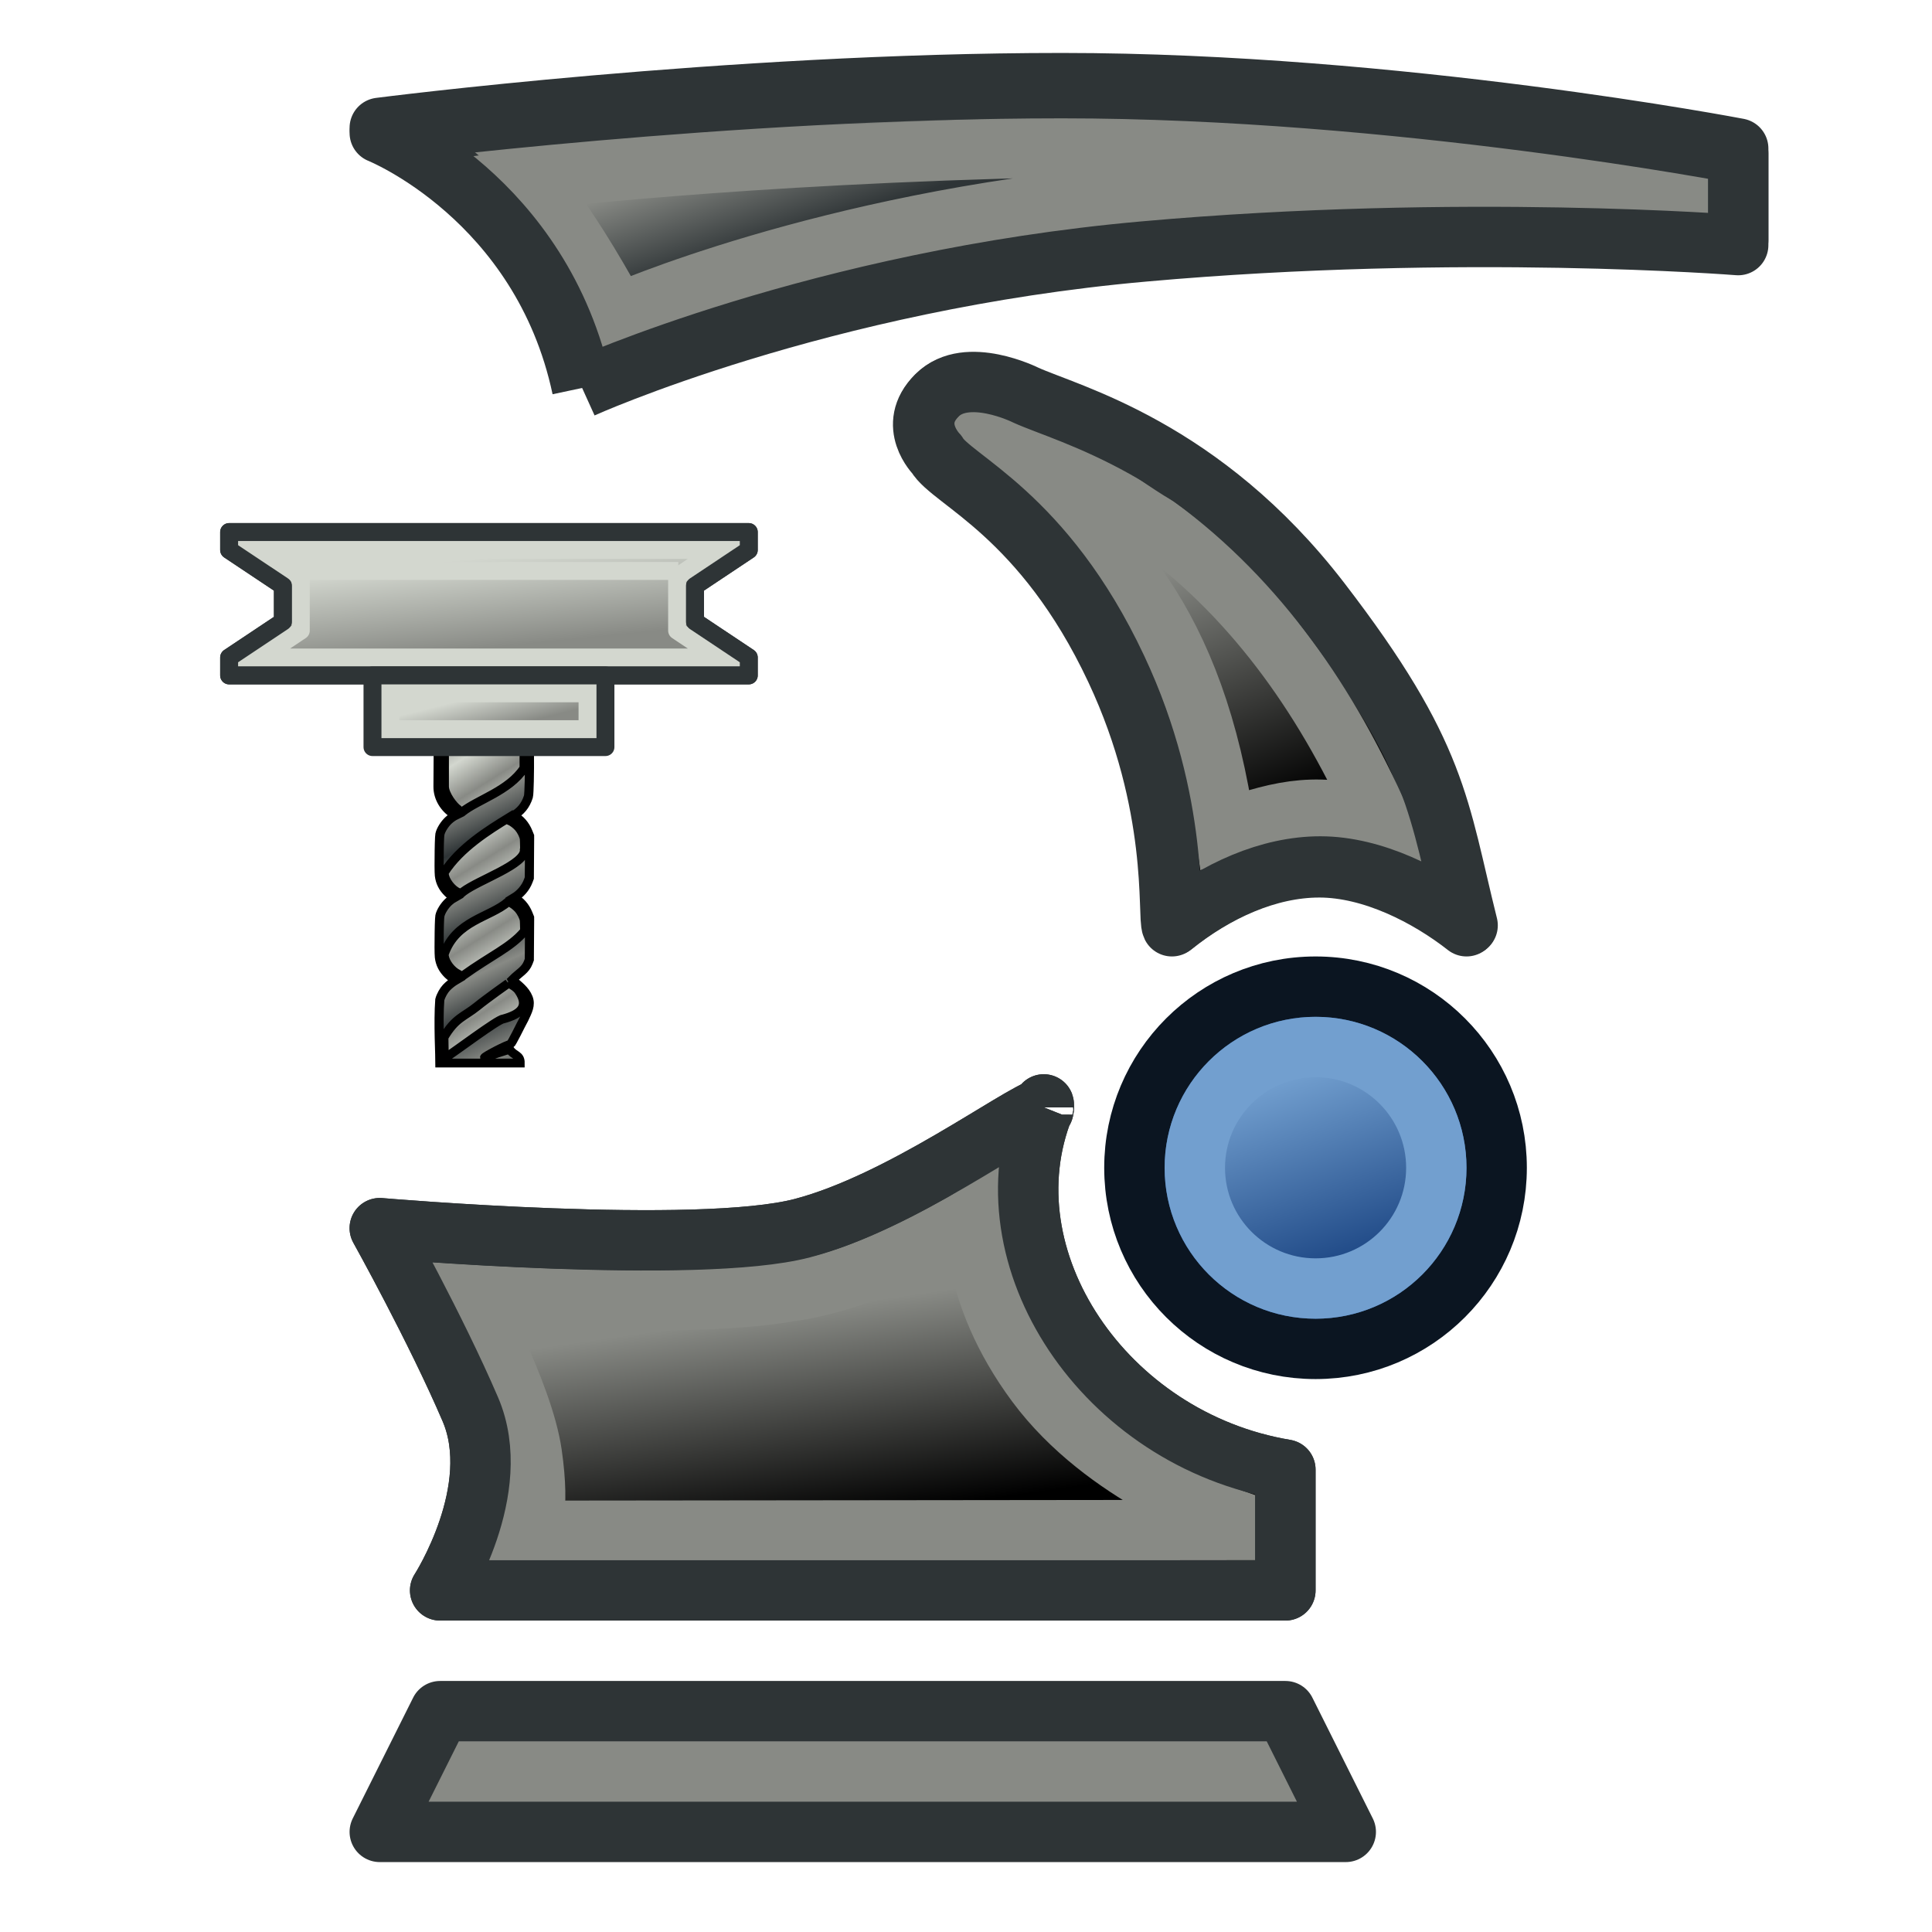
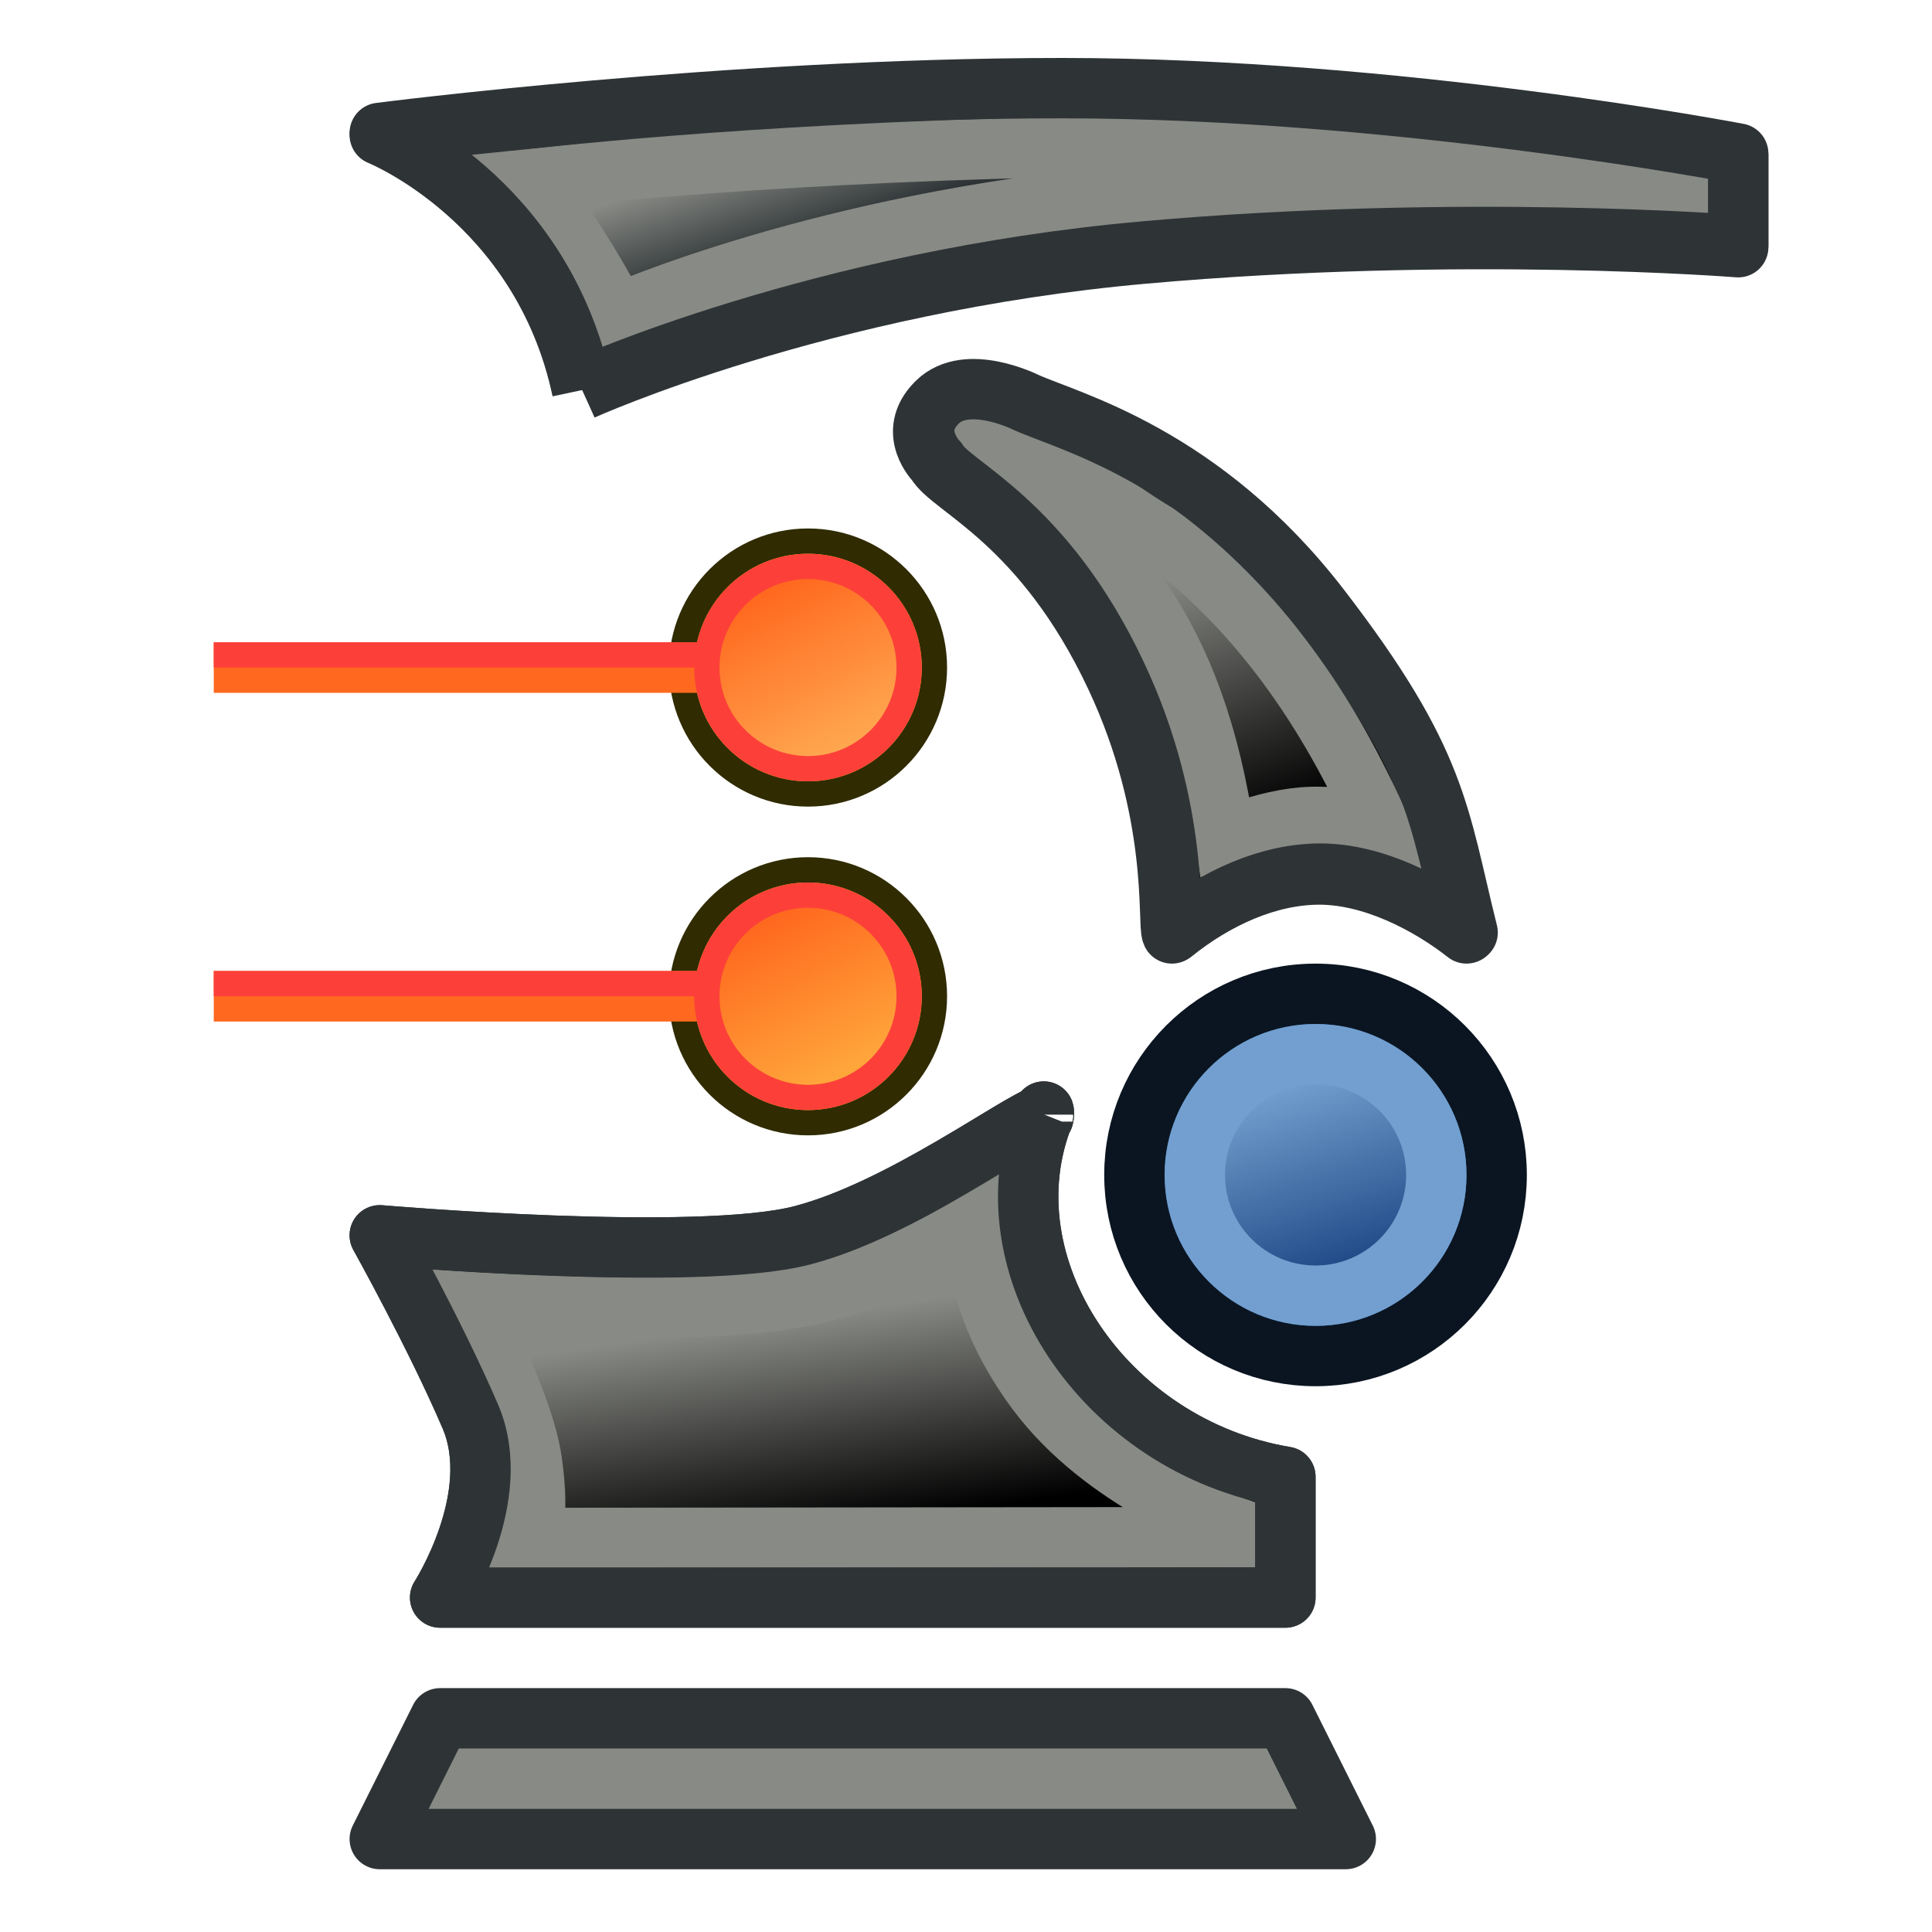
<svg xmlns="http://www.w3.org/2000/svg" xmlns:xlink="http://www.w3.org/1999/xlink" width="64" height="64" id="svg2289" version="1.1">
  <defs id="defs2291">
+     <linearGradient id="linearGradient2">
+       <stop style="stop-color:#ff691f;stop-opacity:1;" offset="0" id="stop1" />
+       <stop style="stop-color:#ffa64f;stop-opacity:1;" offset="1" id="stop2" />
+     </linearGradient>
+     <rect x="11.294" y="19.113" width="37.647" height="28.38" id="rect1" />
    <linearGradient id="linearGradient3910">
      <stop style="stop-color:#000000;stop-opacity:1;" offset="0" id="stop3912" />
      <stop style="stop-color:#888a85;stop-opacity:1" offset="1" id="stop3914" />
    </linearGradient>
    <linearGradient id="linearGradient3866">
      <stop style="stop-color:#000000;stop-opacity:1;" offset="0" id="stop3868" />
      <stop style="stop-color:#888a85;stop-opacity:1" offset="1" id="stop3870" />
    </linearGradient>
    <linearGradient id="linearGradient3809">
      <stop style="stop-color:#204a87;stop-opacity:1" offset="0" id="stop3811" />
      <stop style="stop-color:#729fcf;stop-opacity:1" offset="1" id="stop3813" />
    </linearGradient>
    <linearGradient id="linearGradient3783">
      <stop style="stop-color:#2e3436;stop-opacity:1;" offset="0" id="stop3785" />
      <stop style="stop-color:#888a85;stop-opacity:1" offset="1" id="stop3787" />
    </linearGradient>
    <linearGradient xlink:href="#linearGradient3783" id="linearGradient3789" x1="-25.676" y1="-62.591" x2="-28.892" y2="-72.242" gradientUnits="userSpaceOnUse" />
    <linearGradient xlink:href="#linearGradient3809" id="linearGradient3815" x1="41.859" y1="43.577" x2="35.427" y2="24.274" gradientUnits="userSpaceOnUse" />
    <linearGradient xlink:href="#linearGradient3866" id="linearGradient3872" x1="34.119" y1="-4.132" x2="23.695" y2="-30.484" gradientUnits="userSpaceOnUse" />
    <linearGradient xlink:href="#linearGradient3910" id="linearGradient3916" x1="-19.244" y1="72.532" x2="-22.46" y2="50.011" gradientUnits="userSpaceOnUse" />
-     <linearGradient spreadMethod="reflect" gradientUnits="userSpaceOnUse" y2="745.186" x2="770.077" y1="753.752" x1="775.598" id="linearGradient7889" xlink:href="#linearGradient7883" gradientTransform="matrix(0.341293,0,0,0.341293,-302.719,762.9037)" />
-     <linearGradient id="linearGradient7883">
-       <stop id="stop7885" offset="0" style="stop-color:#888a85;stop-opacity:1" />
-       <stop id="stop7887" offset="1" style="stop-color:#d3d7cf;stop-opacity:1" />
+     <linearGradient xlink:href="#linearGradient2" id="linearGradient3888" x1="35.75" y1="19.5" x2="28.25" y2="4.5" gradientUnits="userSpaceOnUse" gradientTransform="matrix(0.3350532,0,0,0.3350532,-37.4873,-26.13405)" />
+     <linearGradient id="linearGradient3877">
+       <stop style="stop-color:#ff691f;stop-opacity:1;" offset="0" id="stop3879" />
+       <stop style="stop-color:#ffa63b;stop-opacity:1;" offset="1" id="stop3881" />
    </linearGradient>
-     <linearGradient xlink:href="#linearGradient3783" id="linearGradient3808" x1="-36.129" y1="1025.026" x2="-38.013" y2="1021.128" gradientUnits="userSpaceOnUse" spreadMethod="reflect" />
-     <linearGradient gradientTransform="matrix(0.2967901,0,0,0.2967901,5.12,-42.4642)" y2="44" x2="30" y1="54" x1="31" gradientUnits="userSpaceOnUse" id="linearGradient3039" xlink:href="#linearGradient7883" />
-     <linearGradient xlink:href="#linearGradient7883" id="linearGradient3800" x1="97" y1="25" x2="96" y2="21" gradientUnits="userSpaceOnUse" gradientTransform="matrix(0.2967901,0,0,0.2967901,-13.87457,-31.18617)" />
+     <linearGradient xlink:href="#linearGradient3877" id="linearGradient3886" x1="35.75" y1="19.5" x2="28.25" y2="4.5" gradientUnits="userSpaceOnUse" gradientTransform="matrix(0.3350532,0,0,0.3350532,-37.4873,-37.02328)" />
  </defs>
  <g id="layer1" transform="translate(1.580247,47.92099)">
-     <g id="g2302" transform="matrix(0.3109473,0,0,0.3108298,29.98399,-19.78204)">
+     <g id="g2302" transform="matrix(0.3109473,0,0,0.3108298,29.98399,-19.545)">
      <path id="path30" class="ps03" d="m 39.031,1.908 c 5.645,0 11.582,3.054 15.692,6.279 C 51.585,-4.371 51.643,-9.944 39.031,-26.349 26.419,-42.753 12.198,-46.254 7.646,-48.326 c 0,0 -6.277,-3.14 -9.415,0 -3.138,3.14 0,6.279 0,6.279 1.546,2.732 11.373,6.353 19.115,22.851 6.803,14.485 5.49,26.37 5.993,27.384 4.636,-3.736 10.241,-6.279 15.692,-6.279 z" style="fill:url(#linearGradient3872);fill-opacity:1;fill-rule:nonzero;stroke:#2e3436;stroke-width:6.433;stroke-linejoin:round" />
      <path id="path50" class="ps03" d="m 57.934,33.925 c 0,10.667 -8.634,19.303 -19.291,19.303 -10.658,0 -19.301,-8.637 -19.301,-19.303 0,-10.648 8.643,-19.303 19.301,-19.303 10.658,0 19.291,8.655 19.291,19.303" style="fill:#3465a4;fill-rule:nonzero;stroke:#0b1521;stroke-width:6.433" />
      <path id="path52" class="ps03" d="m -39.494,-49.722 c 0,0 25.338,-11.477 59.836,-14.542 33.837,-3.024 63.325,-0.681 63.325,-0.681 v -9.754 c 0,0 -36.309,-6.97 -72.035,-6.97 -35.749,0 -72.684,4.767 -72.684,4.767 0,0 17.249,6.911 21.558,27.181" style="fill:url(#linearGradient3789);fill-opacity:1;fill-rule:nonzero;stroke:#2e3436;stroke-width:6.433;stroke-linejoin:round" />
      <path id="path54" class="ps03" d="M 41.859,104.704 35.427,91.835 H -54.62 l -6.432,12.869 z" style="fill:#888a85;fill-rule:nonzero;stroke:#2e3436;stroke-width:6.433;stroke-linejoin:round" />
      <path id="path56" class="ps03" d="m 9.699,27.491 c 0,-1.102 -0.143,1.061 0,0 -2.911,0.901 -15.215,10.105 -25.728,12.869 -11.131,2.925 -45.024,0 -45.024,0 0,0 5.956,10.69 9.648,19.303 3.694,8.593 -3.216,19.303 -3.216,19.303 h 90.047 c 0,0 0,0 0,-6.434 0,-6.434 0,-6.434 0,-6.434 C 16.131,62.88 3.267,43.577 9.699,27.491" style="fill:url(#linearGradient3916);fill-opacity:1;fill-rule:nonzero;stroke:#2e3436;stroke-width:6.433;stroke-linejoin:round" />
      <path id="path50-7" class="ps03" d="m 51.507,33.925 c 0,7.111 -5.756,12.869 -12.861,12.869 -7.105,0 -12.867,-5.758 -12.867,-12.869 0,-7.099 5.762,-12.869 12.867,-12.869 7.105,0 12.861,5.77 12.861,12.869" style="fill:url(#linearGradient3815);fill-opacity:1;fill-rule:nonzero;stroke:#729fcf;stroke-width:6.433" />
      <path style="fill:none;fill-rule:nonzero;stroke:#888a85;stroke-width:6.433;stroke-linejoin:miter" d="M 5.828,-42.917 C 2.63,-45.327 2.43,-44.67 4.813,-41.44 16.656,-34.058 25.826,-24.115 28.995,-2.107 35.427,-4.359 39.081,-5.036 45.513,-3.106 40.035,-15.476 32.568,-26.427 21.777,-34.391 16.644,-37.349 11.687,-42.196 5.828,-42.917 Z" id="path30-5" />
      <path id="path30-3" class="ps03" d="m 39.148,1.813 c 5.645,0 11.582,3.054 15.692,6.279 C 51.702,-4.466 51.761,-10.04 39.148,-26.444 26.536,-42.848 12.315,-46.349 7.764,-48.422 c 0,0 -6.277,-3.14 -9.415,0 -3.138,3.14 0,6.279 0,6.279 1.546,2.732 11.373,6.353 19.115,22.851 6.803,14.485 5.49,26.37 5.993,27.384 4.636,-3.736 10.241,-6.279 15.692,-6.279 z" style="fill:none;fill-rule:nonzero;stroke:#2e3436;stroke-width:6.433;stroke-linejoin:round" />
      <path id="path56-5" class="ps03" d="m -17.616,47.133 c -10.594,1.851 -33.917,0.371 -33.917,0.371 0,0 5.739,10.429 6.674,16.899 0.935,6.469 -0.235,8.211 -0.235,8.211 l 74.09,-0.082 v -1.419 c 0,0 -12.794,-4.338 -20.086,-14.184 C 1.618,47.083 2.48,38.96 2.48,38.96 c 0,0 -9.956,6.813 -20.096,8.174 z" style="fill:none;fill-rule:nonzero;stroke:#888a85;stroke-width:6.433;stroke-linejoin:miter" />
      <path id="path56-6" class="ps03" d="m 9.699,27.491 c 0,-1.102 -0.143,1.061 0,0 -2.911,0.901 -15.215,10.105 -25.728,12.869 -11.131,2.925 -45.024,0 -45.024,0 0,0 5.956,10.69 9.648,19.303 3.694,8.593 -3.216,19.303 -3.216,19.303 h 90.047 c 0,0 0,0 0,-6.434 0,-6.434 0,-6.434 0,-6.434 C 16.131,62.88 3.267,43.577 9.699,27.491" style="fill:none;fill-rule:nonzero;stroke:#2e3436;stroke-width:6.433;stroke-linejoin:round" />
    </g>
    <path id="path52-3" class="ps03" d="m 35.714,-41.446 c 9.586,-0.568 18.427,0.192 18.427,0.192 l 0.998,0.139 c 0,0 -11.479,-2.154 -21.598,-1.936 -10.717,0.23 -17.62,1.083 -17.62,1.083 0,0 1.006,0.894 2.956,4.451 0,0 6.859,-3.046 16.837,-3.928 z" style="fill:none;stroke:#888a85;stroke-width:2;stroke-linejoin:miter" />
    <path id="path52-6" class="ps03" d="m 17.703,-35.07 c 0,0 7.879,-3.568 18.606,-4.52 10.522,-0.94 19.691,-0.212 19.691,-0.212 v -3.032 c 0,0 -11.29,-2.167 -22.399,-2.167 C 22.485,-45 11,-43.518 11,-43.518 c 0,0 5.364,2.148 6.703,8.449" style="fill:none;stroke:#2e3436;stroke-width:2;stroke-linejoin:round" />
-     <g id="layer1-6" transform="matrix(0.2967901,0,0,0.2967901,5.119999,-324.5223)">
-       <g transform="matrix(1.06153,0,0,1.026184,70.35186,-26.50297)" id="layer1-9">
-         <path d="m -34.101,1040.972 c 0,0 -2.227,1.623 -3.281,2.51 -1.324,1.114 -2.303,1.245 -3.494,3.374 0,0.263 0.043,2.292 0.043,2.292 0.851,-1.489 5.735,-4.162 6.19,-4.293 1.758,-0.504 2.831,-1.29 1.645,-3.076 -0.211,-0.318 -0.641,-0.607 -0.922,-0.729 l -0.182,-0.079 z m 0,-8.874 c -1.979,1.749 -5.507,2.034 -6.741,5.703 -0.013,0.056 0.005,0.188 0.009,0.217 0.092,0.71 0.762,1.605 1.452,1.941 0.24,0.117 0.319,0.106 0.529,-0.071 2.976,-2.097 4.999,-2.899 6.453,-4.581 0,0 0.017,-0.114 0.021,-0.24 -0.006,-0.48 -0.017,-0.872 -0.032,-0.967 -0.055,-0.338 -0.316,-0.868 -0.587,-1.194 -0.244,-0.294 -0.641,-0.607 -0.922,-0.729 l -0.182,-0.079 z m 0,-8.874 c -2.01,1.227 -5.085,3.114 -6.741,5.703 -0.029,0.049 0.005,0.188 0.009,0.217 0.092,0.71 0.762,1.605 1.452,1.941 0.24,0.117 0.319,0.106 0.529,-0.071 1.712,-1.332 6.588,-2.973 6.453,-4.582 0.01,-0.018 0.017,-0.114 0.021,-0.24 -0.006,-0.48 -0.017,-0.872 -0.032,-0.967 -0.055,-0.338 -0.316,-0.868 -0.587,-1.194 -0.244,-0.294 -0.641,-0.607 -0.922,-0.729 l -0.182,-0.079 z m 1.668,-15.543 -8.386,0.015 v 11.867 c 0,0.889 0.991,2.196 1.433,2.48 0.144,0.12 0.22,0.238 0.431,0.06 1.616,-1.283 4.94,-2.176 6.522,-4.545 v -9.877 z" style="fill:url(#linearGradient7889);fill-opacity:1;fill-rule:nonzero;stroke:none" id="rect7856" />
-         <path id="path5774" d="m -41.414,1007.047 -0.074,12.535 c -0.007,1.24 0.696,2.35 1.602,2.949 0.12,0.078 0.238,0.106 0.303,0.153 -0.275,0.139 -0.533,0.318 -0.771,0.541 -0.44,0.412 -0.844,1.08 -0.935,1.546 -0.023,0.117 -0.039,0.487 -0.053,0.924 -10e-4,0.029 -0.002,0.063 -0.003,0.093 -0.007,0.239 -0.012,0.473 -0.015,0.748 -0.019,1.084 -0.019,2.376 0.017,2.711 0.08,0.734 0.38,1.347 0.932,1.901 0.187,0.188 0.417,0.357 0.661,0.498 -0.214,0.124 -0.415,0.275 -0.605,0.453 -0.44,0.412 -0.844,1.08 -0.935,1.546 -0.023,0.117 -0.039,0.487 -0.053,0.924 -10e-4,0.029 -0.002,0.063 -0.003,0.093 -0.007,0.239 -0.012,0.473 -0.015,0.748 -0.019,1.084 -0.019,2.376 0.017,2.711 0.08,0.734 0.38,1.347 0.932,1.901 0.232,0.232 0.528,0.439 0.838,0.595 -0.031,0.019 -0.032,0.025 -0.071,0.047 -0.304,0.174 -0.698,0.497 -0.961,0.787 -0.257,0.282 -0.575,0.833 -0.693,1.313 -0.181,2.373 0.024,6.373 0.017,6.884 h 4.541 3.89 c 0.011,-0.914 -0.645,-0.78 -1.083,-1.458 -0.047,-0.1 -2.661,0.87 -2.661,0.87 -0.01,-0.133 2.552,-1.511 2.694,-1.422 0.214,-0.173 1.077,-2.079 1.455,-2.777 0.363,-0.814 0.753,-1.512 0.44,-2.324 -0.324,-0.839 -1.031,-1.361 -1.644,-1.907 l -0.024,-0.046 c 0.733,-0.767 1.365,-1.032 1.678,-1.879 l 0.111,-0.308 0.015,-2.172 0.015,-2.172 -0.003,-0.01 0.001,-0.224 -0.164,-0.419 c -0.306,-0.78 -0.806,-1.358 -1.464,-1.74 0.623,-0.388 1.202,-1.03 1.489,-1.83 l 0.111,-0.308 0.015,-2.172 0.015,-2.172 -0.003,-0.01 0.001,-0.224 -0.164,-0.419 c -0.31,-0.79 -0.818,-1.395 -1.488,-1.772 -0.062,-0.035 -0.113,0.093 -0.169,0.062 0.892,-0.536 1.394,-1.169 1.694,-2.139 0.097,-0.312 0.113,-3.113 0.113,-3.113 l -0.005,-10.512 z m 8.981,0.635 v 9.877 c -1.582,2.498 -4.906,3.439 -6.522,4.792 -0.21,0.188 -0.286,-0.188 -0.43,-0.308 -0.442,-0.284 -1.433,-1.591 -1.433,-2.48 v -11.866 z m -1.667,15.543 0.182,0.079 c 0.281,0.122 0.677,0.435 0.922,0.729 0.271,0.326 0.532,0.856 0.587,1.194 0.015,0.095 0.025,0.486 0.032,0.967 -0.004,0.126 -0.011,0.222 -0.021,0.24 0.135,1.609 -4.741,3.249 -6.453,4.582 -0.21,0.178 -0.385,0.419 -0.529,0.071 -0.691,-0.336 -1.36,-1.231 -1.452,-1.941 -0.004,-0.029 -0.038,-0.166 -0.009,-0.217 1.655,-2.693 4.73,-4.657 6.741,-5.934 z m 0,8.874 0.182,0.079 c 0.281,0.122 0.677,0.435 0.922,0.729 0.271,0.326 0.532,0.856 0.587,1.194 0.015,0.095 0.025,0.486 0.032,0.967 -0.004,0.126 -0.021,0.24 -0.021,0.24 -1.454,1.773 -3.477,2.619 -6.453,4.829 -0.21,0.187 -0.289,-0.059 -0.529,-0.177 -0.691,-0.336 -1.36,-1.231 -1.452,-1.941 -0.004,-0.029 -0.021,-0.161 -0.009,-0.217 1.234,-3.669 4.762,-3.954 6.741,-5.703 z m 0,8.874 0.182,0.079 c 0.281,0.122 0.711,0.41 0.922,0.729 1.186,1.787 0.113,2.572 -1.645,3.076 -0.545,0.015 -5.068,3.558 -6.19,4.293 0,0 -0.043,-2.029 -0.043,-2.292 1.191,-2.13 2.17,-2.261 3.494,-3.374 1.054,-0.886 3.281,-2.51 3.281,-2.51 z" style="fill:url(#linearGradient3808);fill-opacity:1;fill-rule:nonzero;stroke:#000000;stroke-width:0.958;stroke-linecap:round;stroke-linejoin:miter;stroke-miterlimit:4;stroke-dasharray:none;stroke-dashoffset:0;stroke-opacity:1" />
-       </g>
-     </g>
-     <path style="fill:url(#linearGradient3039);fill-opacity:1;stroke:#2e3436;stroke-width:0.594;stroke-linecap:butt;stroke-linejoin:round;stroke-miterlimit:4;stroke-dasharray:none;stroke-opacity:1" d="m 6.01,-25.547 v -0.594 l 1.781,-1.187 v -1.187 l -1.781,-1.187 v -0.594 H 23.224 v 0.594 l -1.781,1.187 v 1.187 l 1.781,1.187 v 0.594 z" id="path4263-0" />
-     <path style="fill:none;stroke:#d3d7cf;stroke-width:0.594;stroke-linecap:round;stroke-linejoin:round;stroke-miterlimit:4;stroke-dasharray:none;stroke-opacity:1" d="m 6.307,-26.141 1.187,-0.297 0.89,-0.594 v -1.781 l -0.89,-0.594 -1.283,-0.297 h 16.716 l -1.187,0.297 -0.89,0.594 v 1.781 l 0.89,0.594 1.187,0.297 z" id="path4263-3" />
-     <path style="fill:none;stroke:#2e3436;stroke-width:0.594;stroke-linecap:butt;stroke-linejoin:round;stroke-miterlimit:4;stroke-dasharray:none;stroke-opacity:1" d="m 6.01,-25.547 v -0.594 l 1.781,-1.187 v -1.187 l -1.781,-1.187 v -0.594 H 23.224 v 0.594 l -1.781,1.187 v 1.187 l 1.781,1.187 v 0.594 z" id="path4263-1" />
-     <path style="fill:none;stroke:#d3d7cf;stroke-width:0.594;stroke-linecap:butt;stroke-linejoin:miter;stroke-opacity:1" d="M 8.425,-29.008 H 20.89" id="path3894" />
-     <rect style="fill:#d3d7cf;fill-opacity:1;stroke:#2e3436;stroke-width:0.594;stroke-linecap:round;stroke-linejoin:round;stroke-miterlimit:4;stroke-dasharray:none;stroke-dashoffset:2.04;stroke-opacity:1" id="rect3022" width="7.717" height="2.374" x="10.759" y="-25.547" />
-     <path style="fill:none;stroke:url(#linearGradient3800);stroke-width:0.594;stroke-linecap:butt;stroke-linejoin:miter;stroke-opacity:1" d="m 11.649,-24.36 h 5.936" id="path3024" />
  </g>
+   <circle style="fill:#edd400;fill-opacity:1;stroke:#302b00;stroke-width:0.838;stroke-linecap:round;stroke-linejoin:round;stroke-miterlimit:4;stroke-dasharray:none;stroke-dashoffset:0.6;stroke-opacity:1" id="path3013-6" cx="-26.766" cy="-22.113" r="4.188" transform="scale(-1)" />
+   <circle style="fill:#edd400;fill-opacity:1;stroke:#302b00;stroke-width:0.838;stroke-linecap:round;stroke-linejoin:round;stroke-miterlimit:4;stroke-dasharray:none;stroke-dashoffset:0.6;stroke-opacity:1" id="path3013-3" cx="-26.766" cy="-33.003" r="4.188" transform="scale(-1)" />
+   <rect style="fill:#ff691f;fill-opacity:1;stroke:none;stroke-width:0.419" id="rect3040-5" width="16.334" height="1.675" x="-23.415" y="-33.84" transform="scale(-1)" />
+   <rect style="fill:#ff691f;fill-opacity:1;stroke:none;stroke-width:0.419" id="rect3042-3" width="16.334" height="1.675" x="-23.415" y="-22.951" transform="scale(-1)" />
+   <circle style="fill:url(#linearGradient3888);fill-opacity:1;stroke:#fc4039;stroke-width:0.838;stroke-linecap:round;stroke-linejoin:round;stroke-miterlimit:4;stroke-dasharray:none;stroke-dashoffset:0.6;stroke-opacity:1" id="path3013-6-6" cx="-26.766" cy="-22.113" r="3.351" transform="scale(-1)" />
+   <circle style="fill:url(#linearGradient3886);fill-opacity:1;stroke:#fc4039;stroke-width:0.838;stroke-linecap:round;stroke-linejoin:round;stroke-miterlimit:4;stroke-dasharray:none;stroke-dashoffset:0.6;stroke-opacity:1" id="path3013-3-2" cx="-26.766" cy="-33.003" r="3.351" transform="scale(-1)" />
+   <path style="fill:none;stroke:#fc4039;stroke-width:0.838;stroke-linecap:butt;stroke-linejoin:miter;stroke-opacity:1;stroke-dasharray:none" d="M 23.415,21.695 H 7.081" id="path3910" />
+   <path style="fill:none;stroke:#fc4039;stroke-width:0.838;stroke-linecap:butt;stroke-linejoin:miter;stroke-opacity:1" d="M 23.415,32.584 H 7.081" id="path3910-4" />
</svg>
